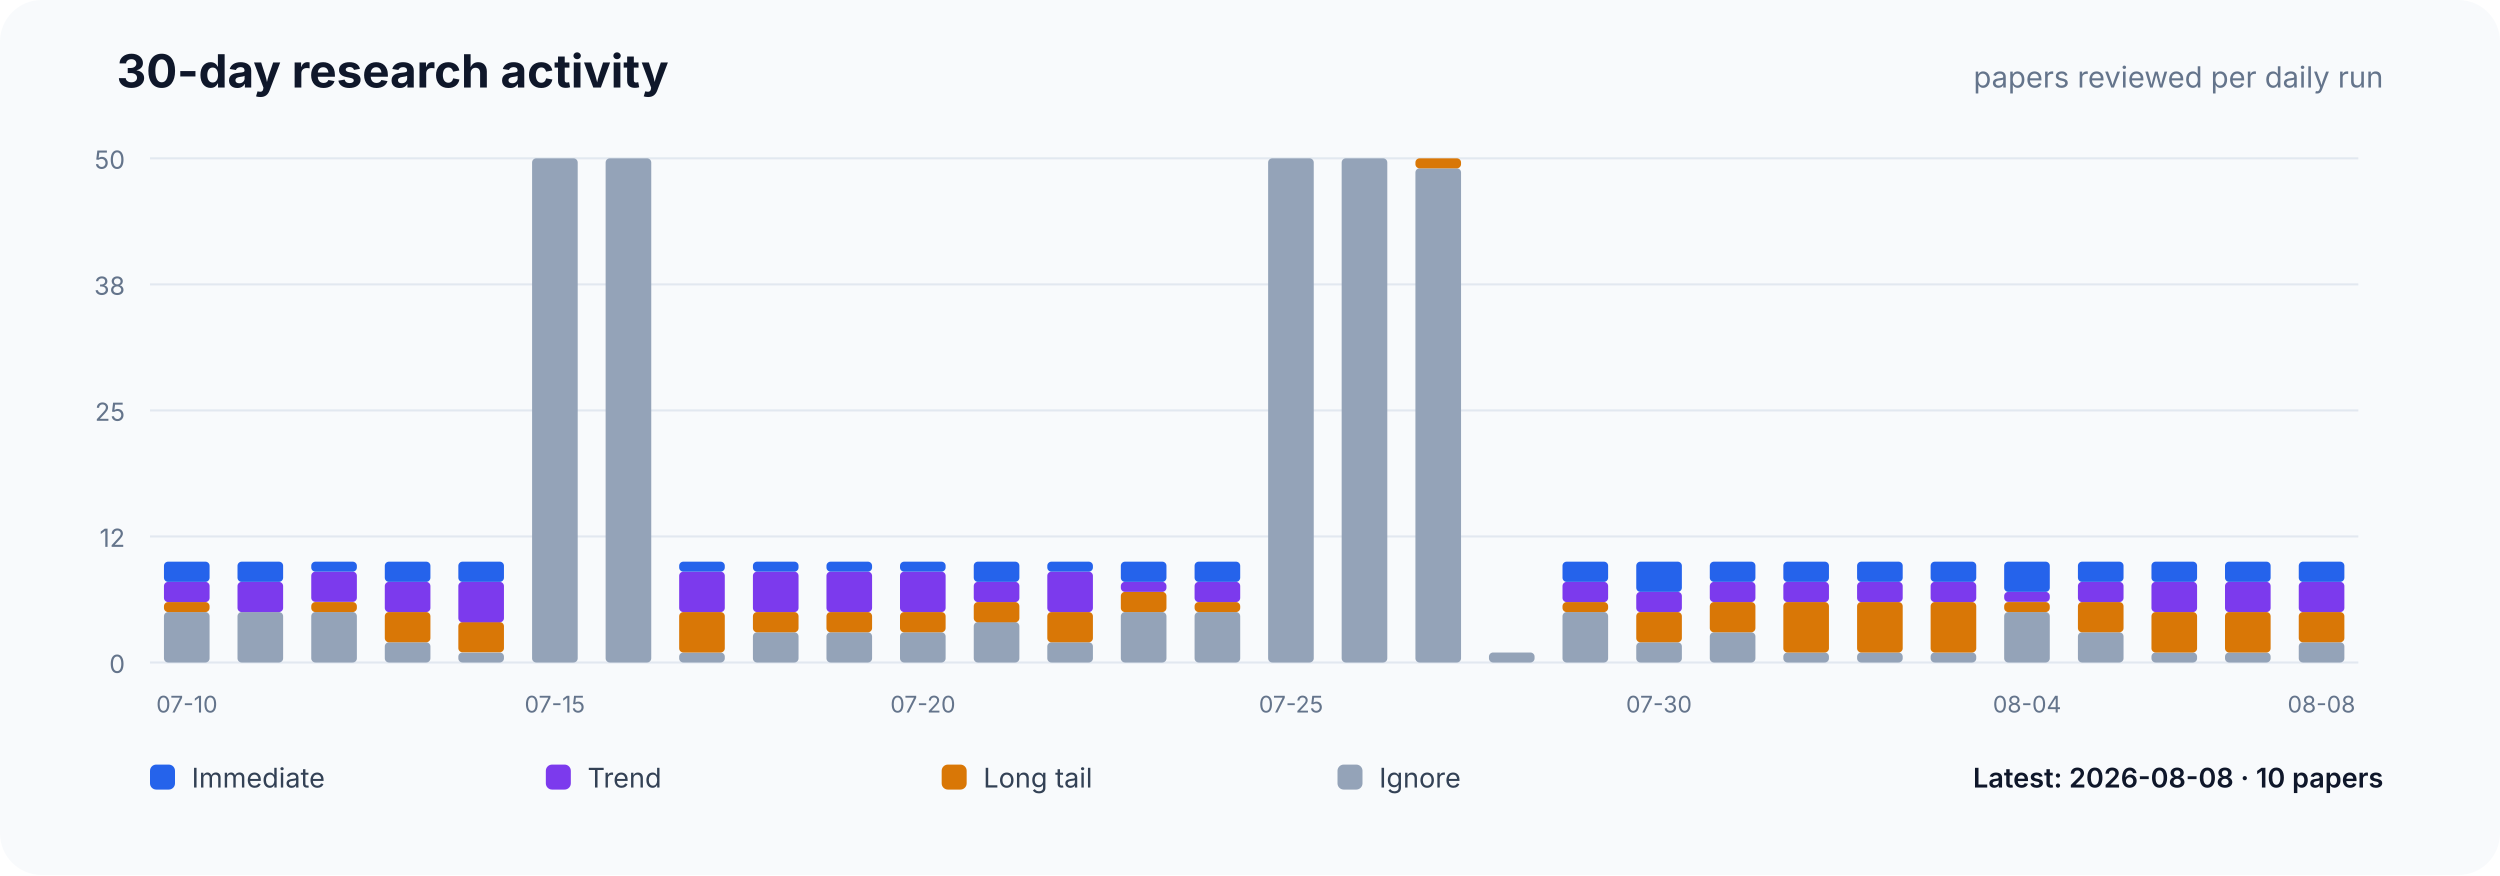
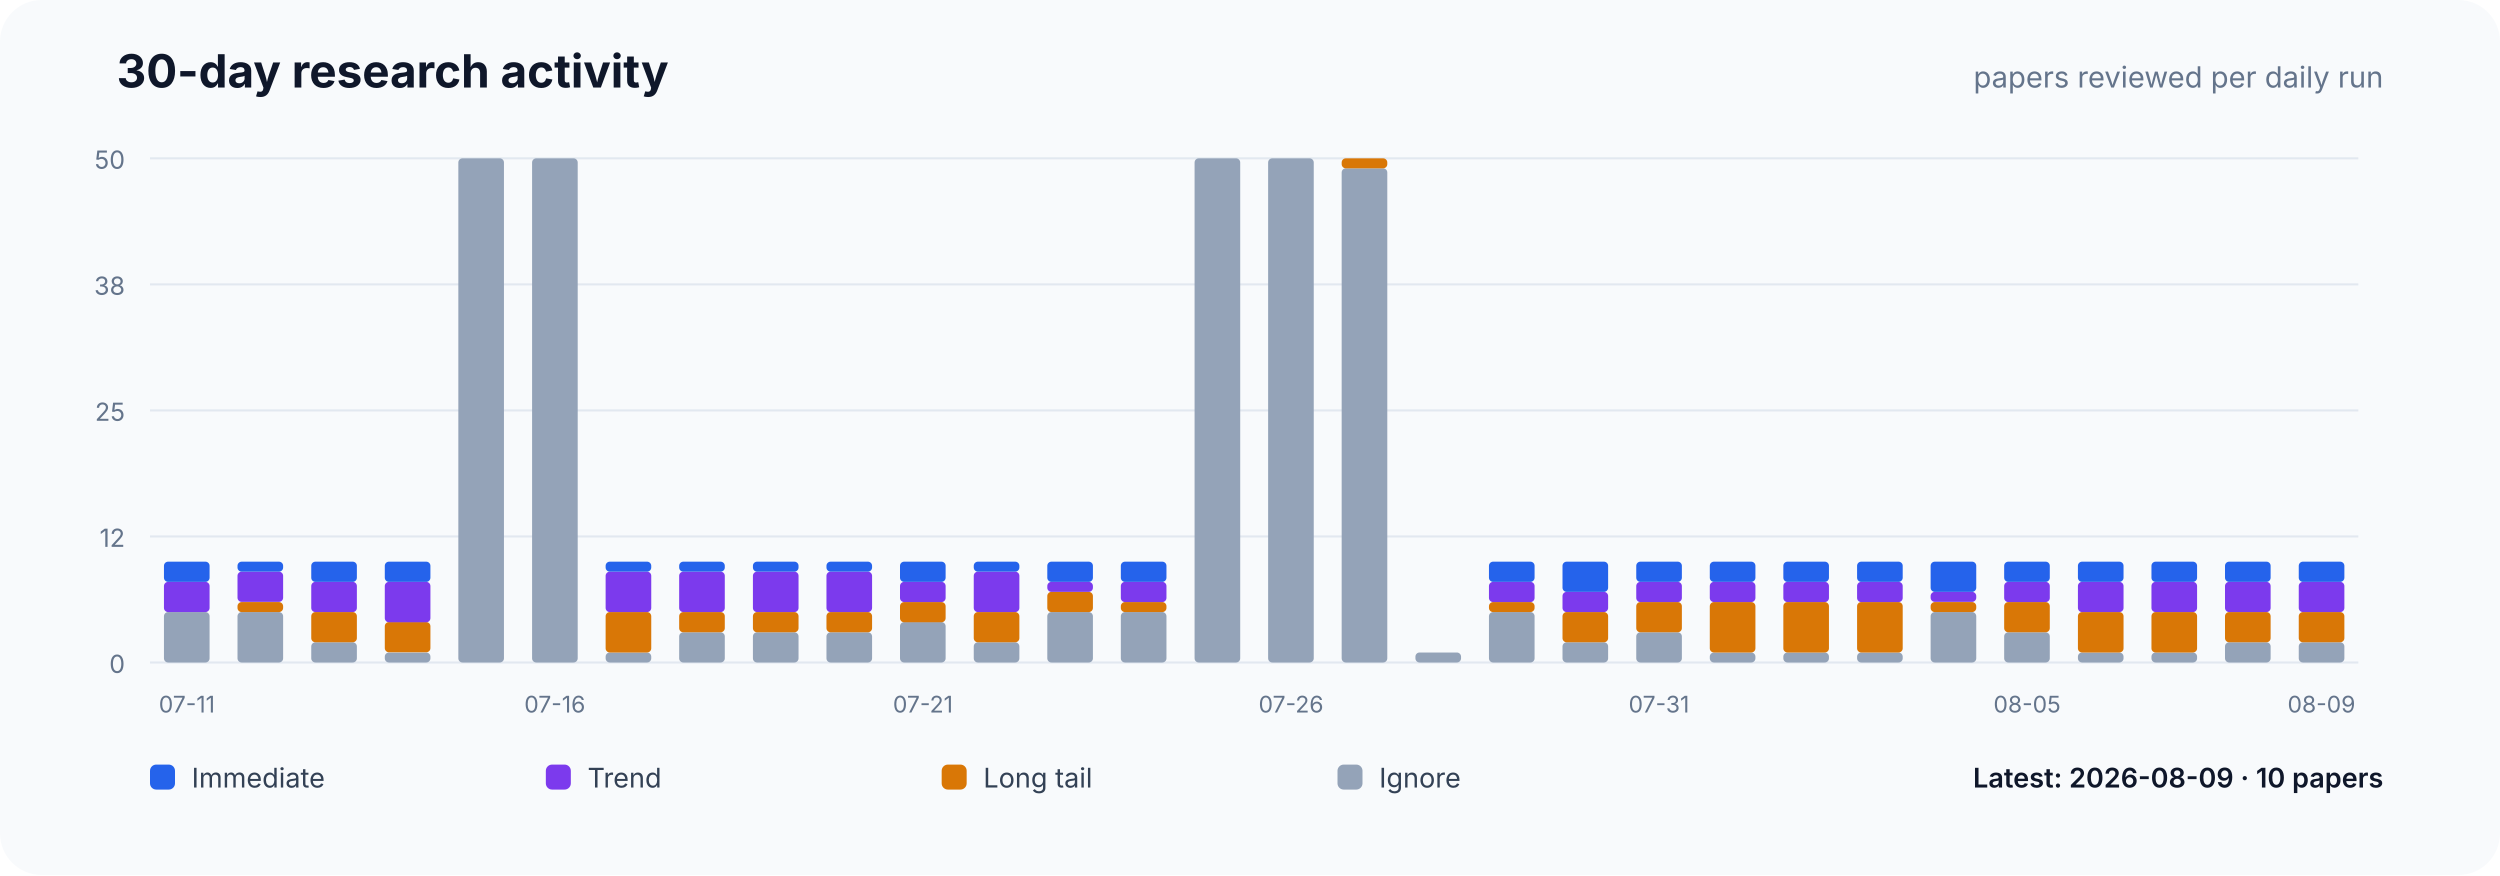
<svg xmlns="http://www.w3.org/2000/svg" width="1200" height="420" viewBox="0 0 1200 420" role="img" aria-labelledby="title desc">
  <rect width="1200" height="420" rx="20" fill="#f8fafc" />
  <text x="56" y="42" font-family="Inter,system-ui,sans-serif" font-size="22" font-weight="700" fill="#0f172a">30-day research activity</text>
  <text x="1144" y="42" text-anchor="end" font-family="Inter,system-ui,sans-serif" font-size="14" fill="#64748b">papers reviewed per daily run</text>
  <line x1="72" y1="318.0" x2="1132" y2="318.0" stroke="#e2e8f0" />
  <text x="60" y="323.0" text-anchor="end" font-family="Inter,system-ui,sans-serif" font-size="12" fill="#64748b">0</text>
  <line x1="72" y1="257.5" x2="1132" y2="257.5" stroke="#e2e8f0" />
  <text x="60" y="262.5" text-anchor="end" font-family="Inter,system-ui,sans-serif" font-size="12" fill="#64748b">12</text>
  <line x1="72" y1="197.0" x2="1132" y2="197.0" stroke="#e2e8f0" />
  <text x="60" y="202.0" text-anchor="end" font-family="Inter,system-ui,sans-serif" font-size="12" fill="#64748b">25</text>
  <line x1="72" y1="136.5" x2="1132" y2="136.5" stroke="#e2e8f0" />
  <text x="60" y="141.5" text-anchor="end" font-family="Inter,system-ui,sans-serif" font-size="12" fill="#64748b">38</text>
  <line x1="72" y1="76.0" x2="1132" y2="76.0" stroke="#e2e8f0" />
  <text x="60" y="81.0" text-anchor="end" font-family="Inter,system-ui,sans-serif" font-size="12" fill="#64748b">50</text>
  <rect x="78.7" y="293.8" width="21.9" height="24.2" rx="2" fill="#94a3b8" />
-   <rect x="78.7" y="289.0" width="21.9" height="4.8" rx="2" fill="#d97706" />
-   <rect x="78.7" y="279.3" width="21.9" height="9.7" rx="2" fill="#7c3aed" />
+   <rect x="78.7" y="293.8" width="21.9" height="0.0" rx="2" fill="#d97706" />
+   <rect x="78.7" y="279.3" width="21.9" height="14.5" rx="2" fill="#7c3aed" />
  <rect x="78.7" y="269.6" width="21.9" height="9.7" rx="2" fill="#2563eb" />
-   <text x="89.7" y="342" text-anchor="middle" font-family="Inter,system-ui,sans-serif" font-size="11" fill="#64748b">07-10</text>
+   <text x="89.7" y="342" text-anchor="middle" font-family="Inter,system-ui,sans-serif" font-size="11" fill="#64748b">07-11</text>
  <rect x="114.0" y="293.8" width="21.9" height="24.2" rx="2" fill="#94a3b8" />
-   <rect x="114.0" y="293.8" width="21.9" height="0.0" rx="2" fill="#d97706" />
-   <rect x="114.0" y="279.3" width="21.9" height="14.5" rx="2" fill="#7c3aed" />
-   <rect x="114.0" y="269.6" width="21.9" height="9.7" rx="2" fill="#2563eb" />
-   <rect x="149.4" y="293.8" width="21.9" height="24.2" rx="2" fill="#94a3b8" />
-   <rect x="149.4" y="289.0" width="21.9" height="4.8" rx="2" fill="#d97706" />
-   <rect x="149.4" y="274.4" width="21.9" height="14.5" rx="2" fill="#7c3aed" />
-   <rect x="149.4" y="269.6" width="21.9" height="4.8" rx="2" fill="#2563eb" />
-   <rect x="184.7" y="308.3" width="21.9" height="9.7" rx="2" fill="#94a3b8" />
-   <rect x="184.7" y="293.8" width="21.9" height="14.5" rx="2" fill="#d97706" />
-   <rect x="184.7" y="279.3" width="21.9" height="14.5" rx="2" fill="#7c3aed" />
+   <rect x="114.0" y="289.0" width="21.9" height="4.8" rx="2" fill="#d97706" />
+   <rect x="114.0" y="274.4" width="21.9" height="14.5" rx="2" fill="#7c3aed" />
+   <rect x="114.0" y="269.6" width="21.9" height="4.8" rx="2" fill="#2563eb" />
+   <rect x="149.4" y="308.3" width="21.9" height="9.7" rx="2" fill="#94a3b8" />
+   <rect x="149.4" y="293.8" width="21.9" height="14.5" rx="2" fill="#d97706" />
+   <rect x="149.4" y="279.3" width="21.9" height="14.5" rx="2" fill="#7c3aed" />
+   <rect x="149.4" y="269.6" width="21.9" height="9.7" rx="2" fill="#2563eb" />
+   <rect x="184.7" y="313.2" width="21.9" height="4.8" rx="2" fill="#94a3b8" />
+   <rect x="184.7" y="298.6" width="21.9" height="14.5" rx="2" fill="#d97706" />
+   <rect x="184.7" y="279.3" width="21.9" height="19.4" rx="2" fill="#7c3aed" />
  <rect x="184.7" y="269.6" width="21.9" height="9.7" rx="2" fill="#2563eb" />
-   <rect x="220.0" y="313.2" width="21.9" height="4.8" rx="2" fill="#94a3b8" />
-   <rect x="220.0" y="298.6" width="21.9" height="14.5" rx="2" fill="#d97706" />
-   <rect x="220.0" y="279.3" width="21.9" height="19.4" rx="2" fill="#7c3aed" />
-   <rect x="220.0" y="269.6" width="21.9" height="9.7" rx="2" fill="#2563eb" />
+   <rect x="220.0" y="76.0" width="21.9" height="242.0" rx="2" fill="#94a3b8" />
+   <rect x="220.0" y="76.0" width="21.9" height="0.0" rx="2" fill="#d97706" />
+   <rect x="220.0" y="76.0" width="21.9" height="0.0" rx="2" fill="#7c3aed" />
+   <rect x="220.0" y="76.0" width="21.9" height="0.0" rx="2" fill="#2563eb" />
  <rect x="255.4" y="76.0" width="21.9" height="242.0" rx="2" fill="#94a3b8" />
  <rect x="255.4" y="76.0" width="21.9" height="0.0" rx="2" fill="#d97706" />
  <rect x="255.4" y="76.0" width="21.9" height="0.0" rx="2" fill="#7c3aed" />
  <rect x="255.4" y="76.0" width="21.9" height="0.0" rx="2" fill="#2563eb" />
-   <text x="266.3" y="342" text-anchor="middle" font-family="Inter,system-ui,sans-serif" font-size="11" fill="#64748b">07-15</text>
-   <rect x="290.7" y="76.0" width="21.9" height="242.0" rx="2" fill="#94a3b8" />
-   <rect x="290.7" y="76.0" width="21.9" height="0.0" rx="2" fill="#d97706" />
-   <rect x="290.7" y="76.0" width="21.9" height="0.0" rx="2" fill="#7c3aed" />
-   <rect x="290.7" y="76.0" width="21.9" height="0.0" rx="2" fill="#2563eb" />
-   <rect x="326.0" y="313.2" width="21.9" height="4.8" rx="2" fill="#94a3b8" />
-   <rect x="326.0" y="293.8" width="21.9" height="19.4" rx="2" fill="#d97706" />
+   <text x="266.3" y="342" text-anchor="middle" font-family="Inter,system-ui,sans-serif" font-size="11" fill="#64748b">07-16</text>
+   <rect x="290.7" y="313.2" width="21.9" height="4.8" rx="2" fill="#94a3b8" />
+   <rect x="290.7" y="293.8" width="21.9" height="19.4" rx="2" fill="#d97706" />
+   <rect x="290.7" y="274.4" width="21.9" height="19.4" rx="2" fill="#7c3aed" />
+   <rect x="290.7" y="269.6" width="21.9" height="4.8" rx="2" fill="#2563eb" />
+   <rect x="326.0" y="303.5" width="21.9" height="14.5" rx="2" fill="#94a3b8" />
+   <rect x="326.0" y="293.8" width="21.9" height="9.7" rx="2" fill="#d97706" />
  <rect x="326.0" y="274.4" width="21.9" height="19.4" rx="2" fill="#7c3aed" />
  <rect x="326.0" y="269.6" width="21.9" height="4.8" rx="2" fill="#2563eb" />
  <rect x="361.4" y="303.5" width="21.9" height="14.5" rx="2" fill="#94a3b8" />
  <rect x="361.4" y="293.8" width="21.9" height="9.7" rx="2" fill="#d97706" />
  <rect x="361.4" y="274.4" width="21.9" height="19.4" rx="2" fill="#7c3aed" />
  <rect x="361.4" y="269.6" width="21.9" height="4.8" rx="2" fill="#2563eb" />
  <rect x="396.7" y="303.5" width="21.9" height="14.5" rx="2" fill="#94a3b8" />
  <rect x="396.7" y="293.8" width="21.9" height="9.7" rx="2" fill="#d97706" />
  <rect x="396.7" y="274.4" width="21.9" height="19.4" rx="2" fill="#7c3aed" />
  <rect x="396.7" y="269.6" width="21.9" height="4.8" rx="2" fill="#2563eb" />
-   <rect x="432.0" y="303.5" width="21.9" height="14.5" rx="2" fill="#94a3b8" />
-   <rect x="432.0" y="293.8" width="21.9" height="9.7" rx="2" fill="#d97706" />
-   <rect x="432.0" y="274.4" width="21.9" height="19.4" rx="2" fill="#7c3aed" />
-   <rect x="432.0" y="269.6" width="21.9" height="4.8" rx="2" fill="#2563eb" />
-   <text x="443.0" y="342" text-anchor="middle" font-family="Inter,system-ui,sans-serif" font-size="11" fill="#64748b">07-20</text>
-   <rect x="467.4" y="298.6" width="21.9" height="19.4" rx="2" fill="#94a3b8" />
-   <rect x="467.4" y="289.0" width="21.9" height="9.7" rx="2" fill="#d97706" />
-   <rect x="467.4" y="279.3" width="21.9" height="9.7" rx="2" fill="#7c3aed" />
-   <rect x="467.4" y="269.6" width="21.9" height="9.7" rx="2" fill="#2563eb" />
-   <rect x="502.7" y="308.3" width="21.9" height="9.7" rx="2" fill="#94a3b8" />
-   <rect x="502.7" y="293.8" width="21.9" height="14.5" rx="2" fill="#d97706" />
-   <rect x="502.7" y="274.4" width="21.9" height="19.4" rx="2" fill="#7c3aed" />
-   <rect x="502.7" y="269.6" width="21.9" height="4.8" rx="2" fill="#2563eb" />
+   <rect x="432.0" y="298.6" width="21.9" height="19.4" rx="2" fill="#94a3b8" />
+   <rect x="432.0" y="289.0" width="21.9" height="9.7" rx="2" fill="#d97706" />
+   <rect x="432.0" y="279.3" width="21.9" height="9.7" rx="2" fill="#7c3aed" />
+   <rect x="432.0" y="269.6" width="21.9" height="9.7" rx="2" fill="#2563eb" />
+   <text x="443.0" y="342" text-anchor="middle" font-family="Inter,system-ui,sans-serif" font-size="11" fill="#64748b">07-21</text>
+   <rect x="467.4" y="308.3" width="21.9" height="9.7" rx="2" fill="#94a3b8" />
+   <rect x="467.4" y="293.8" width="21.9" height="14.5" rx="2" fill="#d97706" />
+   <rect x="467.4" y="274.4" width="21.9" height="19.4" rx="2" fill="#7c3aed" />
+   <rect x="467.4" y="269.6" width="21.9" height="4.8" rx="2" fill="#2563eb" />
+   <rect x="502.7" y="293.8" width="21.9" height="24.2" rx="2" fill="#94a3b8" />
+   <rect x="502.7" y="284.1" width="21.9" height="9.7" rx="2" fill="#d97706" />
+   <rect x="502.7" y="279.3" width="21.9" height="4.8" rx="2" fill="#7c3aed" />
+   <rect x="502.7" y="269.6" width="21.9" height="9.7" rx="2" fill="#2563eb" />
  <rect x="538.0" y="293.8" width="21.9" height="24.2" rx="2" fill="#94a3b8" />
-   <rect x="538.0" y="284.1" width="21.9" height="9.7" rx="2" fill="#d97706" />
-   <rect x="538.0" y="279.3" width="21.9" height="4.8" rx="2" fill="#7c3aed" />
+   <rect x="538.0" y="289.0" width="21.9" height="4.8" rx="2" fill="#d97706" />
+   <rect x="538.0" y="279.3" width="21.9" height="9.7" rx="2" fill="#7c3aed" />
  <rect x="538.0" y="269.6" width="21.9" height="9.7" rx="2" fill="#2563eb" />
-   <rect x="573.4" y="293.8" width="21.9" height="24.2" rx="2" fill="#94a3b8" />
-   <rect x="573.4" y="289.0" width="21.9" height="4.8" rx="2" fill="#d97706" />
-   <rect x="573.4" y="279.3" width="21.9" height="9.7" rx="2" fill="#7c3aed" />
-   <rect x="573.4" y="269.6" width="21.9" height="9.7" rx="2" fill="#2563eb" />
+   <rect x="573.4" y="76.0" width="21.9" height="242.0" rx="2" fill="#94a3b8" />
+   <rect x="573.4" y="76.0" width="21.9" height="0.0" rx="2" fill="#d97706" />
+   <rect x="573.4" y="76.0" width="21.9" height="0.0" rx="2" fill="#7c3aed" />
+   <rect x="573.4" y="76.0" width="21.9" height="0.0" rx="2" fill="#2563eb" />
  <rect x="608.7" y="76.0" width="21.9" height="242.0" rx="2" fill="#94a3b8" />
  <rect x="608.7" y="76.0" width="21.9" height="0.0" rx="2" fill="#d97706" />
  <rect x="608.7" y="76.0" width="21.9" height="0.0" rx="2" fill="#7c3aed" />
  <rect x="608.7" y="76.0" width="21.9" height="0.0" rx="2" fill="#2563eb" />
-   <text x="619.7" y="342" text-anchor="middle" font-family="Inter,system-ui,sans-serif" font-size="11" fill="#64748b">07-25</text>
-   <rect x="644.0" y="76.0" width="21.9" height="242.0" rx="2" fill="#94a3b8" />
-   <rect x="644.0" y="76.0" width="21.9" height="0.0" rx="2" fill="#d97706" />
+   <text x="619.7" y="342" text-anchor="middle" font-family="Inter,system-ui,sans-serif" font-size="11" fill="#64748b">07-26</text>
+   <rect x="644.0" y="80.8" width="21.9" height="237.2" rx="2" fill="#94a3b8" />
+   <rect x="644.0" y="76.0" width="21.9" height="4.8" rx="2" fill="#d97706" />
  <rect x="644.0" y="76.0" width="21.9" height="0.0" rx="2" fill="#7c3aed" />
  <rect x="644.0" y="76.0" width="21.9" height="0.0" rx="2" fill="#2563eb" />
-   <rect x="679.4" y="80.8" width="21.9" height="237.2" rx="2" fill="#94a3b8" />
-   <rect x="679.4" y="76.0" width="21.9" height="4.8" rx="2" fill="#d97706" />
-   <rect x="679.4" y="76.0" width="21.9" height="0.0" rx="2" fill="#7c3aed" />
-   <rect x="679.4" y="76.0" width="21.9" height="0.0" rx="2" fill="#2563eb" />
-   <rect x="714.7" y="313.2" width="21.9" height="4.8" rx="2" fill="#94a3b8" />
-   <rect x="714.7" y="313.2" width="21.9" height="0.0" rx="2" fill="#d97706" />
-   <rect x="714.7" y="313.2" width="21.9" height="0.0" rx="2" fill="#7c3aed" />
-   <rect x="714.7" y="313.2" width="21.9" height="0.0" rx="2" fill="#2563eb" />
-   <rect x="750.0" y="293.8" width="21.9" height="24.2" rx="2" fill="#94a3b8" />
-   <rect x="750.0" y="289.0" width="21.9" height="4.8" rx="2" fill="#d97706" />
-   <rect x="750.0" y="279.3" width="21.9" height="9.7" rx="2" fill="#7c3aed" />
-   <rect x="750.0" y="269.6" width="21.9" height="9.7" rx="2" fill="#2563eb" />
-   <rect x="785.4" y="308.3" width="21.9" height="9.7" rx="2" fill="#94a3b8" />
-   <rect x="785.4" y="293.8" width="21.9" height="14.5" rx="2" fill="#d97706" />
-   <rect x="785.4" y="284.1" width="21.9" height="9.7" rx="2" fill="#7c3aed" />
-   <rect x="785.4" y="269.6" width="21.9" height="14.5" rx="2" fill="#2563eb" />
-   <text x="796.3" y="342" text-anchor="middle" font-family="Inter,system-ui,sans-serif" font-size="11" fill="#64748b">07-30</text>
-   <rect x="820.7" y="303.5" width="21.9" height="14.5" rx="2" fill="#94a3b8" />
-   <rect x="820.7" y="289.0" width="21.9" height="14.5" rx="2" fill="#d97706" />
+   <rect x="679.4" y="313.2" width="21.9" height="4.8" rx="2" fill="#94a3b8" />
+   <rect x="679.4" y="313.2" width="21.9" height="0.0" rx="2" fill="#d97706" />
+   <rect x="679.4" y="313.2" width="21.9" height="0.0" rx="2" fill="#7c3aed" />
+   <rect x="679.4" y="313.2" width="21.9" height="0.0" rx="2" fill="#2563eb" />
+   <rect x="714.7" y="293.8" width="21.9" height="24.2" rx="2" fill="#94a3b8" />
+   <rect x="714.7" y="289.0" width="21.9" height="4.8" rx="2" fill="#d97706" />
+   <rect x="714.7" y="279.3" width="21.9" height="9.7" rx="2" fill="#7c3aed" />
+   <rect x="714.7" y="269.6" width="21.9" height="9.7" rx="2" fill="#2563eb" />
+   <rect x="750.0" y="308.3" width="21.9" height="9.7" rx="2" fill="#94a3b8" />
+   <rect x="750.0" y="293.8" width="21.9" height="14.5" rx="2" fill="#d97706" />
+   <rect x="750.0" y="284.1" width="21.9" height="9.7" rx="2" fill="#7c3aed" />
+   <rect x="750.0" y="269.6" width="21.9" height="14.5" rx="2" fill="#2563eb" />
+   <rect x="785.4" y="303.5" width="21.9" height="14.5" rx="2" fill="#94a3b8" />
+   <rect x="785.4" y="289.0" width="21.9" height="14.5" rx="2" fill="#d97706" />
+   <rect x="785.4" y="279.3" width="21.9" height="9.7" rx="2" fill="#7c3aed" />
+   <rect x="785.4" y="269.6" width="21.9" height="9.7" rx="2" fill="#2563eb" />
+   <text x="796.3" y="342" text-anchor="middle" font-family="Inter,system-ui,sans-serif" font-size="11" fill="#64748b">07-31</text>
+   <rect x="820.7" y="313.2" width="21.9" height="4.8" rx="2" fill="#94a3b8" />
+   <rect x="820.7" y="289.0" width="21.9" height="24.2" rx="2" fill="#d97706" />
  <rect x="820.7" y="279.3" width="21.9" height="9.7" rx="2" fill="#7c3aed" />
  <rect x="820.7" y="269.6" width="21.9" height="9.7" rx="2" fill="#2563eb" />
  <rect x="856.0" y="313.2" width="21.9" height="4.8" rx="2" fill="#94a3b8" />
  <rect x="856.0" y="289.0" width="21.9" height="24.2" rx="2" fill="#d97706" />
  <rect x="856.0" y="279.3" width="21.9" height="9.7" rx="2" fill="#7c3aed" />
  <rect x="856.0" y="269.6" width="21.9" height="9.7" rx="2" fill="#2563eb" />
  <rect x="891.4" y="313.2" width="21.9" height="4.8" rx="2" fill="#94a3b8" />
  <rect x="891.4" y="289.0" width="21.9" height="24.2" rx="2" fill="#d97706" />
  <rect x="891.4" y="279.3" width="21.9" height="9.7" rx="2" fill="#7c3aed" />
  <rect x="891.4" y="269.6" width="21.9" height="9.7" rx="2" fill="#2563eb" />
-   <rect x="926.7" y="313.2" width="21.9" height="4.8" rx="2" fill="#94a3b8" />
-   <rect x="926.7" y="289.0" width="21.9" height="24.2" rx="2" fill="#d97706" />
-   <rect x="926.7" y="279.3" width="21.9" height="9.7" rx="2" fill="#7c3aed" />
-   <rect x="926.7" y="269.6" width="21.9" height="9.7" rx="2" fill="#2563eb" />
-   <rect x="962.0" y="293.8" width="21.9" height="24.2" rx="2" fill="#94a3b8" />
-   <rect x="962.0" y="289.0" width="21.9" height="4.8" rx="2" fill="#d97706" />
-   <rect x="962.0" y="284.1" width="21.9" height="4.8" rx="2" fill="#7c3aed" />
-   <rect x="962.0" y="269.6" width="21.9" height="14.5" rx="2" fill="#2563eb" />
-   <text x="973.0" y="342" text-anchor="middle" font-family="Inter,system-ui,sans-serif" font-size="11" fill="#64748b">08-04</text>
-   <rect x="997.4" y="303.5" width="21.9" height="14.5" rx="2" fill="#94a3b8" />
-   <rect x="997.4" y="289.0" width="21.9" height="14.5" rx="2" fill="#d97706" />
-   <rect x="997.4" y="279.3" width="21.9" height="9.7" rx="2" fill="#7c3aed" />
+   <rect x="926.7" y="293.8" width="21.9" height="24.2" rx="2" fill="#94a3b8" />
+   <rect x="926.7" y="289.0" width="21.9" height="4.8" rx="2" fill="#d97706" />
+   <rect x="926.7" y="284.1" width="21.9" height="4.8" rx="2" fill="#7c3aed" />
+   <rect x="926.7" y="269.6" width="21.9" height="14.5" rx="2" fill="#2563eb" />
+   <rect x="962.0" y="303.5" width="21.9" height="14.5" rx="2" fill="#94a3b8" />
+   <rect x="962.0" y="289.0" width="21.9" height="14.5" rx="2" fill="#d97706" />
+   <rect x="962.0" y="279.3" width="21.9" height="9.7" rx="2" fill="#7c3aed" />
+   <rect x="962.0" y="269.6" width="21.9" height="9.7" rx="2" fill="#2563eb" />
+   <text x="973.0" y="342" text-anchor="middle" font-family="Inter,system-ui,sans-serif" font-size="11" fill="#64748b">08-05</text>
+   <rect x="997.4" y="313.2" width="21.9" height="4.8" rx="2" fill="#94a3b8" />
+   <rect x="997.4" y="293.8" width="21.9" height="19.4" rx="2" fill="#d97706" />
+   <rect x="997.4" y="279.3" width="21.9" height="14.5" rx="2" fill="#7c3aed" />
  <rect x="997.4" y="269.6" width="21.9" height="9.7" rx="2" fill="#2563eb" />
  <rect x="1032.7" y="313.2" width="21.9" height="4.8" rx="2" fill="#94a3b8" />
  <rect x="1032.7" y="293.8" width="21.9" height="19.4" rx="2" fill="#d97706" />
  <rect x="1032.7" y="279.3" width="21.9" height="14.5" rx="2" fill="#7c3aed" />
  <rect x="1032.7" y="269.6" width="21.9" height="9.7" rx="2" fill="#2563eb" />
-   <rect x="1068.0" y="313.2" width="21.9" height="4.8" rx="2" fill="#94a3b8" />
-   <rect x="1068.0" y="293.8" width="21.9" height="19.4" rx="2" fill="#d97706" />
+   <rect x="1068.0" y="308.3" width="21.9" height="9.7" rx="2" fill="#94a3b8" />
+   <rect x="1068.0" y="293.8" width="21.9" height="14.5" rx="2" fill="#d97706" />
  <rect x="1068.0" y="279.3" width="21.9" height="14.5" rx="2" fill="#7c3aed" />
  <rect x="1068.0" y="269.6" width="21.9" height="9.7" rx="2" fill="#2563eb" />
  <rect x="1103.4" y="308.3" width="21.9" height="9.7" rx="2" fill="#94a3b8" />
  <rect x="1103.4" y="293.8" width="21.9" height="14.5" rx="2" fill="#d97706" />
  <rect x="1103.4" y="279.3" width="21.9" height="14.5" rx="2" fill="#7c3aed" />
  <rect x="1103.4" y="269.6" width="21.9" height="9.7" rx="2" fill="#2563eb" />
-   <text x="1114.3" y="342" text-anchor="middle" font-family="Inter,system-ui,sans-serif" font-size="11" fill="#64748b">08-08</text>
+   <text x="1114.3" y="342" text-anchor="middle" font-family="Inter,system-ui,sans-serif" font-size="11" fill="#64748b">08-09</text>
  <rect x="72" y="367" width="12" height="12" rx="3" fill="#2563eb" />
  <text x="92" y="378" font-family="Inter,system-ui,sans-serif" font-size="13" fill="#334155">Immediate</text>
  <rect x="262" y="367" width="12" height="12" rx="3" fill="#7c3aed" />
  <text x="282" y="378" font-family="Inter,system-ui,sans-serif" font-size="13" fill="#334155">Trend</text>
  <rect x="452" y="367" width="12" height="12" rx="3" fill="#d97706" />
  <text x="472" y="378" font-family="Inter,system-ui,sans-serif" font-size="13" fill="#334155">Long tail</text>
  <rect x="642" y="367" width="12" height="12" rx="3" fill="#94a3b8" />
  <text x="662" y="378" font-family="Inter,system-ui,sans-serif" font-size="13" fill="#334155">Ignore</text>
-   <text x="1144" y="378" text-anchor="end" font-family="Inter,system-ui,sans-serif" font-size="13" font-weight="600" fill="#0f172a">Latest: 2026-08-08 · 10 papers</text>
+   <text x="1144" y="378" text-anchor="end" font-family="Inter,system-ui,sans-serif" font-size="13" font-weight="600" fill="#0f172a">Latest: 2026-08-09 · 10 papers</text>
</svg>
